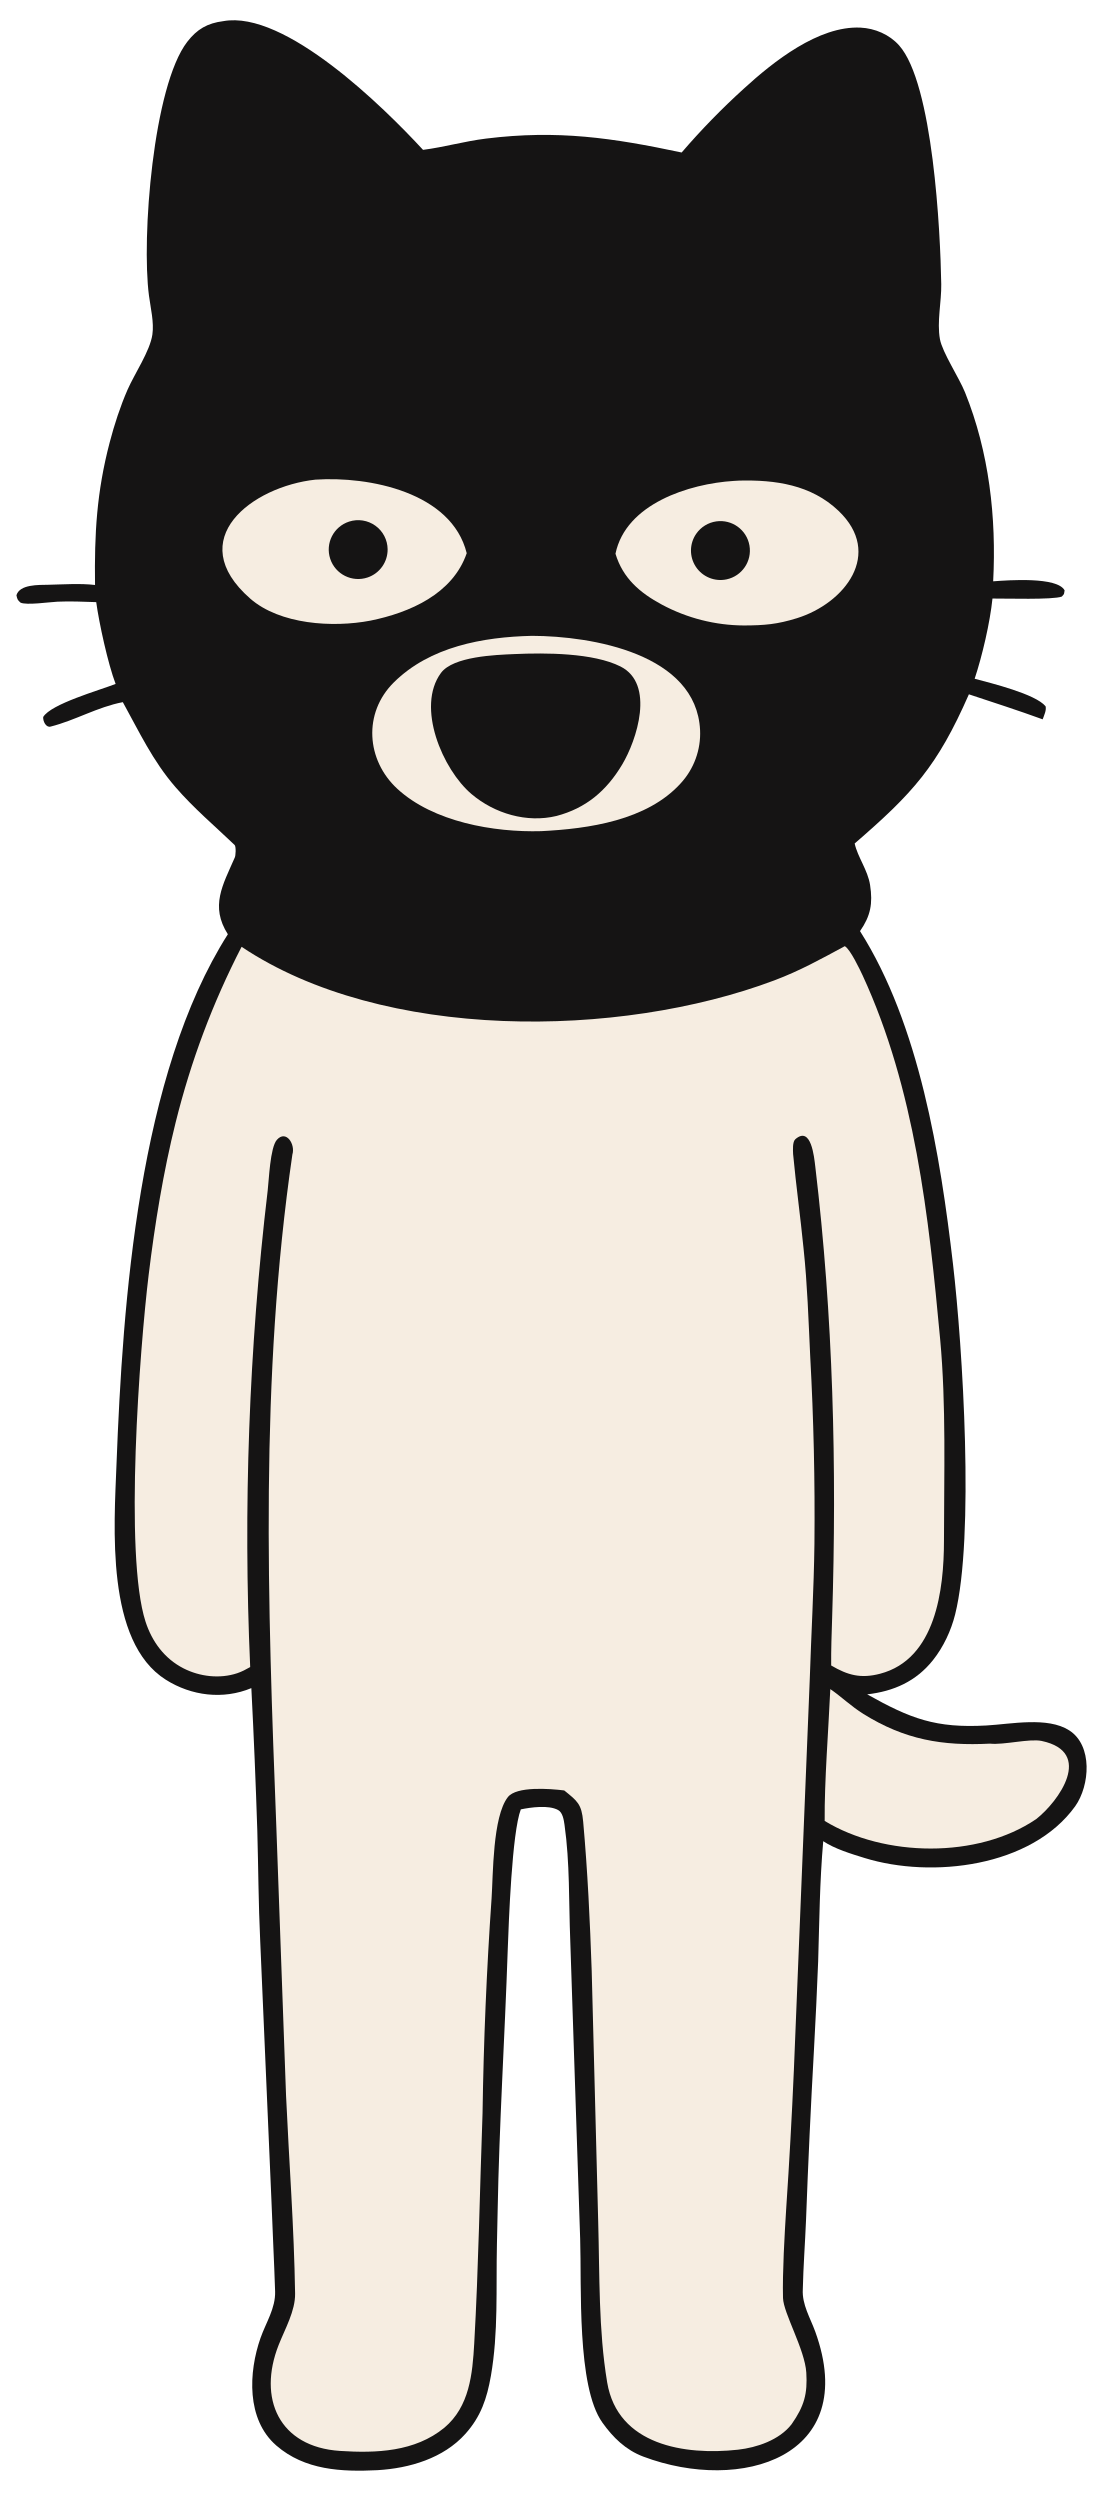
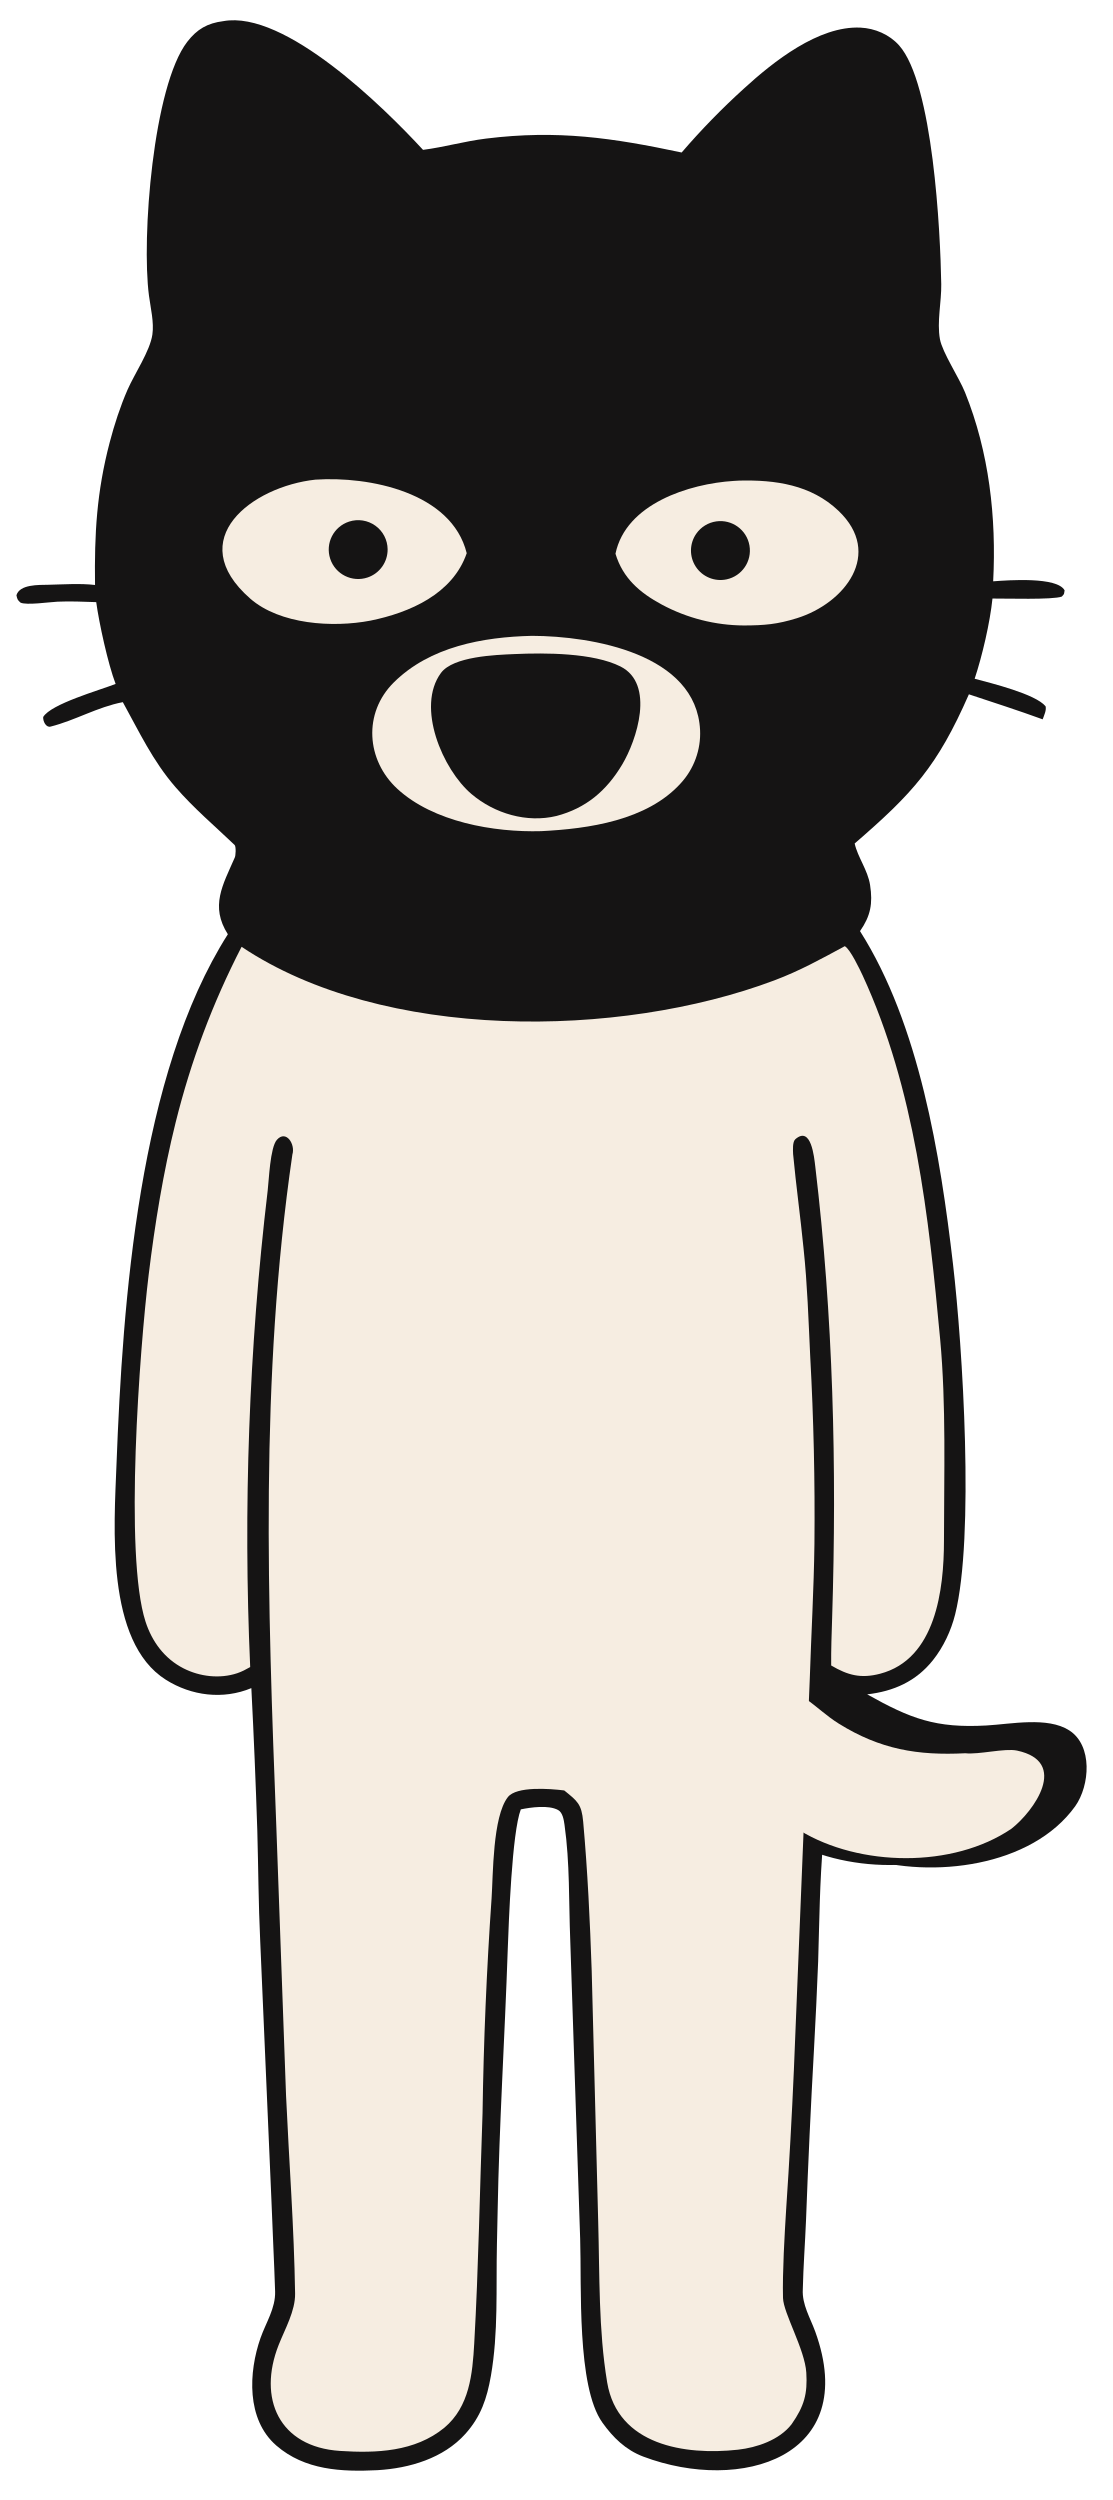
<svg xmlns="http://www.w3.org/2000/svg" width="81" height="182" viewBox="0 0 81 182" fill="none">
+   <path class="onboarding_guardian_tail_path onboarding_guardian_tail_path_back" d="M60.446 122.966C61.239 123.508 61.956 124.215 62.865 124.781C65.879 126.656 68.602 127.114 72.073 126.937C73.06 127.048 74.949 126.554 75.836 126.742C79.654 127.555 77.073 131.149 75.429 132.434C71.178 135.323 64.374 135.208 60.036 132.564C60.012 129.714 60.315 125.883 60.446 122.966Z" fill="#151414" transform="translate(-3 1.2)" />
  <path d="M16.259 1.539C20.744 0.725 27.932 7.8 30.797 10.91C32.335 10.712 33.801 10.285 35.384 10.089C40.606 9.444 44.583 10.034 49.625 11.102C51.034 9.462 52.544 7.912 54.145 6.459C56.285 4.501 59.588 1.864 62.645 2.011C63.696 2.062 64.746 2.511 65.452 3.302C67.927 6.073 68.462 16.892 68.523 20.687C68.544 21.983 68.197 23.423 68.428 24.694C68.602 25.653 69.822 27.494 70.255 28.569C72.007 32.912 72.545 37.666 72.303 42.32C73.4 42.237 76.968 41.975 77.503 42.978C77.445 43.295 77.504 43.205 77.299 43.431C76.662 43.676 73.175 43.566 72.252 43.574C72.074 45.321 71.507 47.749 70.955 49.413C72.166 49.736 75.379 50.522 76.118 51.416C76.193 51.702 76.011 52.076 75.906 52.368C74.105 51.712 72.352 51.149 70.535 50.546C68.225 55.814 66.454 57.741 62.219 61.407C62.443 62.412 63.174 63.34 63.342 64.431C63.548 65.778 63.383 66.675 62.609 67.786C66.932 74.595 68.457 84.125 69.377 92.016C70.087 98.112 70.947 111.885 69.533 117.533C69.237 118.716 68.678 119.907 67.917 120.863C66.688 122.405 65.062 123.127 63.13 123.349C66.291 125.121 68.115 125.823 71.814 125.615C73.615 125.513 76.262 124.962 77.836 125.969C79.563 127.071 79.345 129.981 78.275 131.494C75.092 135.928 67.828 136.769 62.945 135.263C61.959 134.959 60.767 134.597 59.931 134.039C59.672 136.996 59.652 139.828 59.562 142.785C59.478 144.917 59.377 147.049 59.259 149.179C59.026 153.323 58.833 157.47 58.679 161.618C58.61 163.3 58.482 164.984 58.444 166.667C58.379 167.77 58.99 168.747 59.352 169.748C62.662 178.909 53.918 181.512 46.838 178.843C45.552 178.359 44.631 177.456 43.853 176.363C41.974 173.732 42.35 166.381 42.236 162.988L41.513 141.236C41.404 138.455 41.49 135.615 41.097 132.848C41.044 132.48 40.963 131.955 40.633 131.771C39.946 131.388 38.631 131.575 37.915 131.723C37.267 133.422 37.038 139.933 36.964 141.919C36.749 148.285 36.343 154.637 36.227 161.008C36.212 161.806 36.194 162.609 36.176 163.405C36.105 166.596 36.288 169.805 35.737 172.964C35.45 174.603 35.012 175.918 33.889 177.175C32.287 178.97 29.8 179.695 27.468 179.829C24.867 179.96 22.187 179.831 20.117 178.035C17.928 176.135 18.089 172.702 18.968 170.2C19.356 169.093 20.067 168.037 20.028 166.817C19.958 164.595 19.837 162.376 19.759 160.155L18.942 141.278C18.814 138.569 18.807 135.978 18.732 133.28C18.62 129.817 18.476 126.355 18.298 122.895C16.232 123.754 13.934 123.456 12.08 122.29C7.668 119.515 8.308 111.139 8.482 106.577C8.934 94.733 10.092 78.233 16.587 68.014C15.284 65.968 16.218 64.431 17.077 62.461C17.171 62.325 17.189 61.618 17.081 61.516C15.603 60.101 14.127 58.864 12.773 57.3C11.114 55.386 10.146 53.294 8.942 51.117C7.088 51.471 5.487 52.441 3.681 52.897C3.35 52.981 3.12 52.511 3.144 52.197C3.71 51.248 7.197 50.264 8.417 49.791C7.861 48.333 7.212 45.359 7.005 43.835C6.04 43.807 5.148 43.758 4.179 43.803C3.601 43.83 1.919 44.077 1.492 43.87C1.268 43.668 1.26 43.627 1.197 43.333C1.438 42.532 2.806 42.586 3.525 42.571C4.61 42.547 5.848 42.458 6.918 42.587C6.869 38.856 7.037 35.828 7.986 32.204C8.32 30.926 8.758 29.575 9.288 28.366C9.797 27.205 10.918 25.56 11.093 24.358C11.223 23.467 10.964 22.422 10.846 21.531C10.289 17.319 11.151 6.256 13.634 3.042C14.347 2.12 15.101 1.686 16.259 1.539Z" fill="#151414" />
  <path d="M61.499 68.882C61.887 69.079 62.607 70.596 62.803 71.018C66.61 79.276 67.612 88.54 68.443 97.495C68.887 102.278 68.723 107.373 68.721 112.17C68.719 115.705 68.133 120.788 64.067 121.849C62.677 122.212 61.725 121.964 60.51 121.247C60.498 120.115 60.545 118.898 60.58 117.767C60.927 106.788 60.654 95.834 59.352 84.921C59.272 84.253 59.057 81.935 57.905 82.931C57.681 83.124 57.729 83.742 57.738 84.019C57.953 86.309 58.272 88.593 58.498 90.883C58.779 93.52 58.857 96.097 58.983 98.738C59.233 103.286 59.336 107.842 59.291 112.396C59.248 115.704 59.057 118.961 58.95 122.262L57.794 150.704C57.648 154.065 57.462 157.423 57.236 160.778C57.118 162.652 56.956 165.427 57.003 167.291C57.031 168.398 58.596 171.042 58.699 172.727C58.792 174.263 58.555 175.162 57.624 176.489C56.736 177.638 55.087 178.187 53.723 178.338C49.865 178.765 44.967 178.017 44.202 173.438C43.564 169.616 43.66 165.632 43.549 161.746L43.076 143.484C42.95 139.849 42.781 136.242 42.455 132.615C42.34 131.339 42.04 131.122 41.075 130.344C40.009 130.212 37.602 130.028 36.974 130.828C35.857 132.253 35.902 136.505 35.787 138.202C35.425 143.411 35.205 148.63 35.129 153.851C34.927 159.425 34.84 165.04 34.524 170.603C34.398 172.833 34.177 175.2 32.354 176.734C30.208 178.502 27.368 178.599 24.749 178.427C20.313 178.138 18.744 174.609 20.289 170.706C20.752 169.534 21.503 168.229 21.483 166.97C21.41 162.157 21.04 157.352 20.824 152.548L20.121 133.107C19.487 116.696 18.905 100.372 21.285 84.049C21.517 83.308 20.832 82.224 20.16 82.976C19.659 83.535 19.578 85.949 19.487 86.677C18.123 98.185 17.698 109.785 18.214 121.362C17.918 121.532 17.598 121.701 17.273 121.809C16.002 122.234 14.542 122.06 13.361 121.457C11.975 120.75 11.066 119.513 10.593 118.051C9.026 113.216 10.177 98.127 10.822 92.813C11.271 89.121 11.886 85.326 12.787 81.713C13.909 77.21 15.467 73.052 17.587 68.927C27.876 75.82 45.08 75.617 56.36 71.376C58.231 70.673 59.756 69.823 61.499 68.882Z" fill="#F6EDE1" />
  <path d="M38.733 46.289C43.085 46.303 50.696 47.586 50.966 53.156C51.03 54.586 50.52 55.982 49.548 57.034C47.099 59.731 42.852 60.336 39.401 60.508C35.947 60.607 31.539 59.836 28.927 57.427C26.662 55.338 26.424 51.908 28.668 49.681C31.295 47.073 35.157 46.372 38.733 46.289Z" fill="#F6EDE1" />
  <path d="M37.448 47.617C39.712 47.515 43.191 47.523 45.173 48.521C47.697 49.792 46.361 53.875 45.292 55.663C44.145 57.583 42.648 58.84 40.515 59.402C38.351 59.926 36.007 59.229 34.33 57.811C32.222 56.028 30.278 51.465 32.102 48.991C32.993 47.781 36.072 47.677 37.448 47.617Z" fill="#151414" />
  <path d="M22.961 34.918C26.877 34.658 32.878 35.834 33.977 40.273C32.957 43.242 29.831 44.601 26.968 45.182C24.225 45.708 20.371 45.465 18.215 43.577C13.272 39.248 18.372 35.413 22.961 34.918Z" fill="#F6EDE1" />
  <path d="M25.419 37.971C26.067 37.762 26.776 37.874 27.329 38.272C27.882 38.67 28.212 39.308 28.219 39.989C28.228 40.913 27.643 41.74 26.767 42.038C25.64 42.422 24.416 41.814 24.041 40.684C23.666 39.554 24.285 38.336 25.419 37.971Z" fill="#151414" />
  <path d="M53.416 35.011C53.549 34.999 53.681 34.992 53.814 34.988C56.436 34.922 59.05 35.288 61.041 37.185C64.324 40.315 61.498 43.919 58.019 45.004C56.585 45.451 55.658 45.528 54.158 45.534C52.072 45.523 50.022 45.002 48.184 44.016C46.577 43.153 45.342 42.09 44.807 40.311C45.56 36.673 50.168 35.213 53.416 35.011Z" fill="#F6EDE1" />
  <path d="M52.148 37.957C53.293 37.796 54.36 38.571 54.56 39.71C54.761 40.849 54.021 41.941 52.889 42.179C52.028 42.359 51.145 41.997 50.659 41.264C50.174 40.531 50.185 39.576 50.688 38.855C51.028 38.366 51.557 38.041 52.148 37.957Z" fill="#151414" />
-   <path d="M60.446 122.966C61.239 123.508 61.956 124.215 62.865 124.781C65.879 126.656 68.602 127.114 72.073 126.937C73.06 127.048 74.949 126.554 75.836 126.742C79.654 127.555 77.073 131.149 75.429 132.434C71.178 135.323 64.374 135.208 60.036 132.564C60.012 129.714 60.315 125.883 60.446 122.966Z" fill="#F6EDE1" />
+   <path class="onboarding_guardian_tail_path onboarding_guardian_tail_path_front" d="M60.446 122.966C61.239 123.508 61.956 124.215 62.865 124.781C65.879 126.656 68.602 127.114 72.073 126.937C73.06 127.048 74.949 126.554 75.836 126.742C79.654 127.555 77.073 131.149 75.429 132.434C71.178 135.323 64.374 135.208 60.036 132.564C60.012 129.714 60.315 125.883 60.446 122.966Z" fill="#F6EDE1" transform="translate(-1.8 0.7)" />
</svg>
